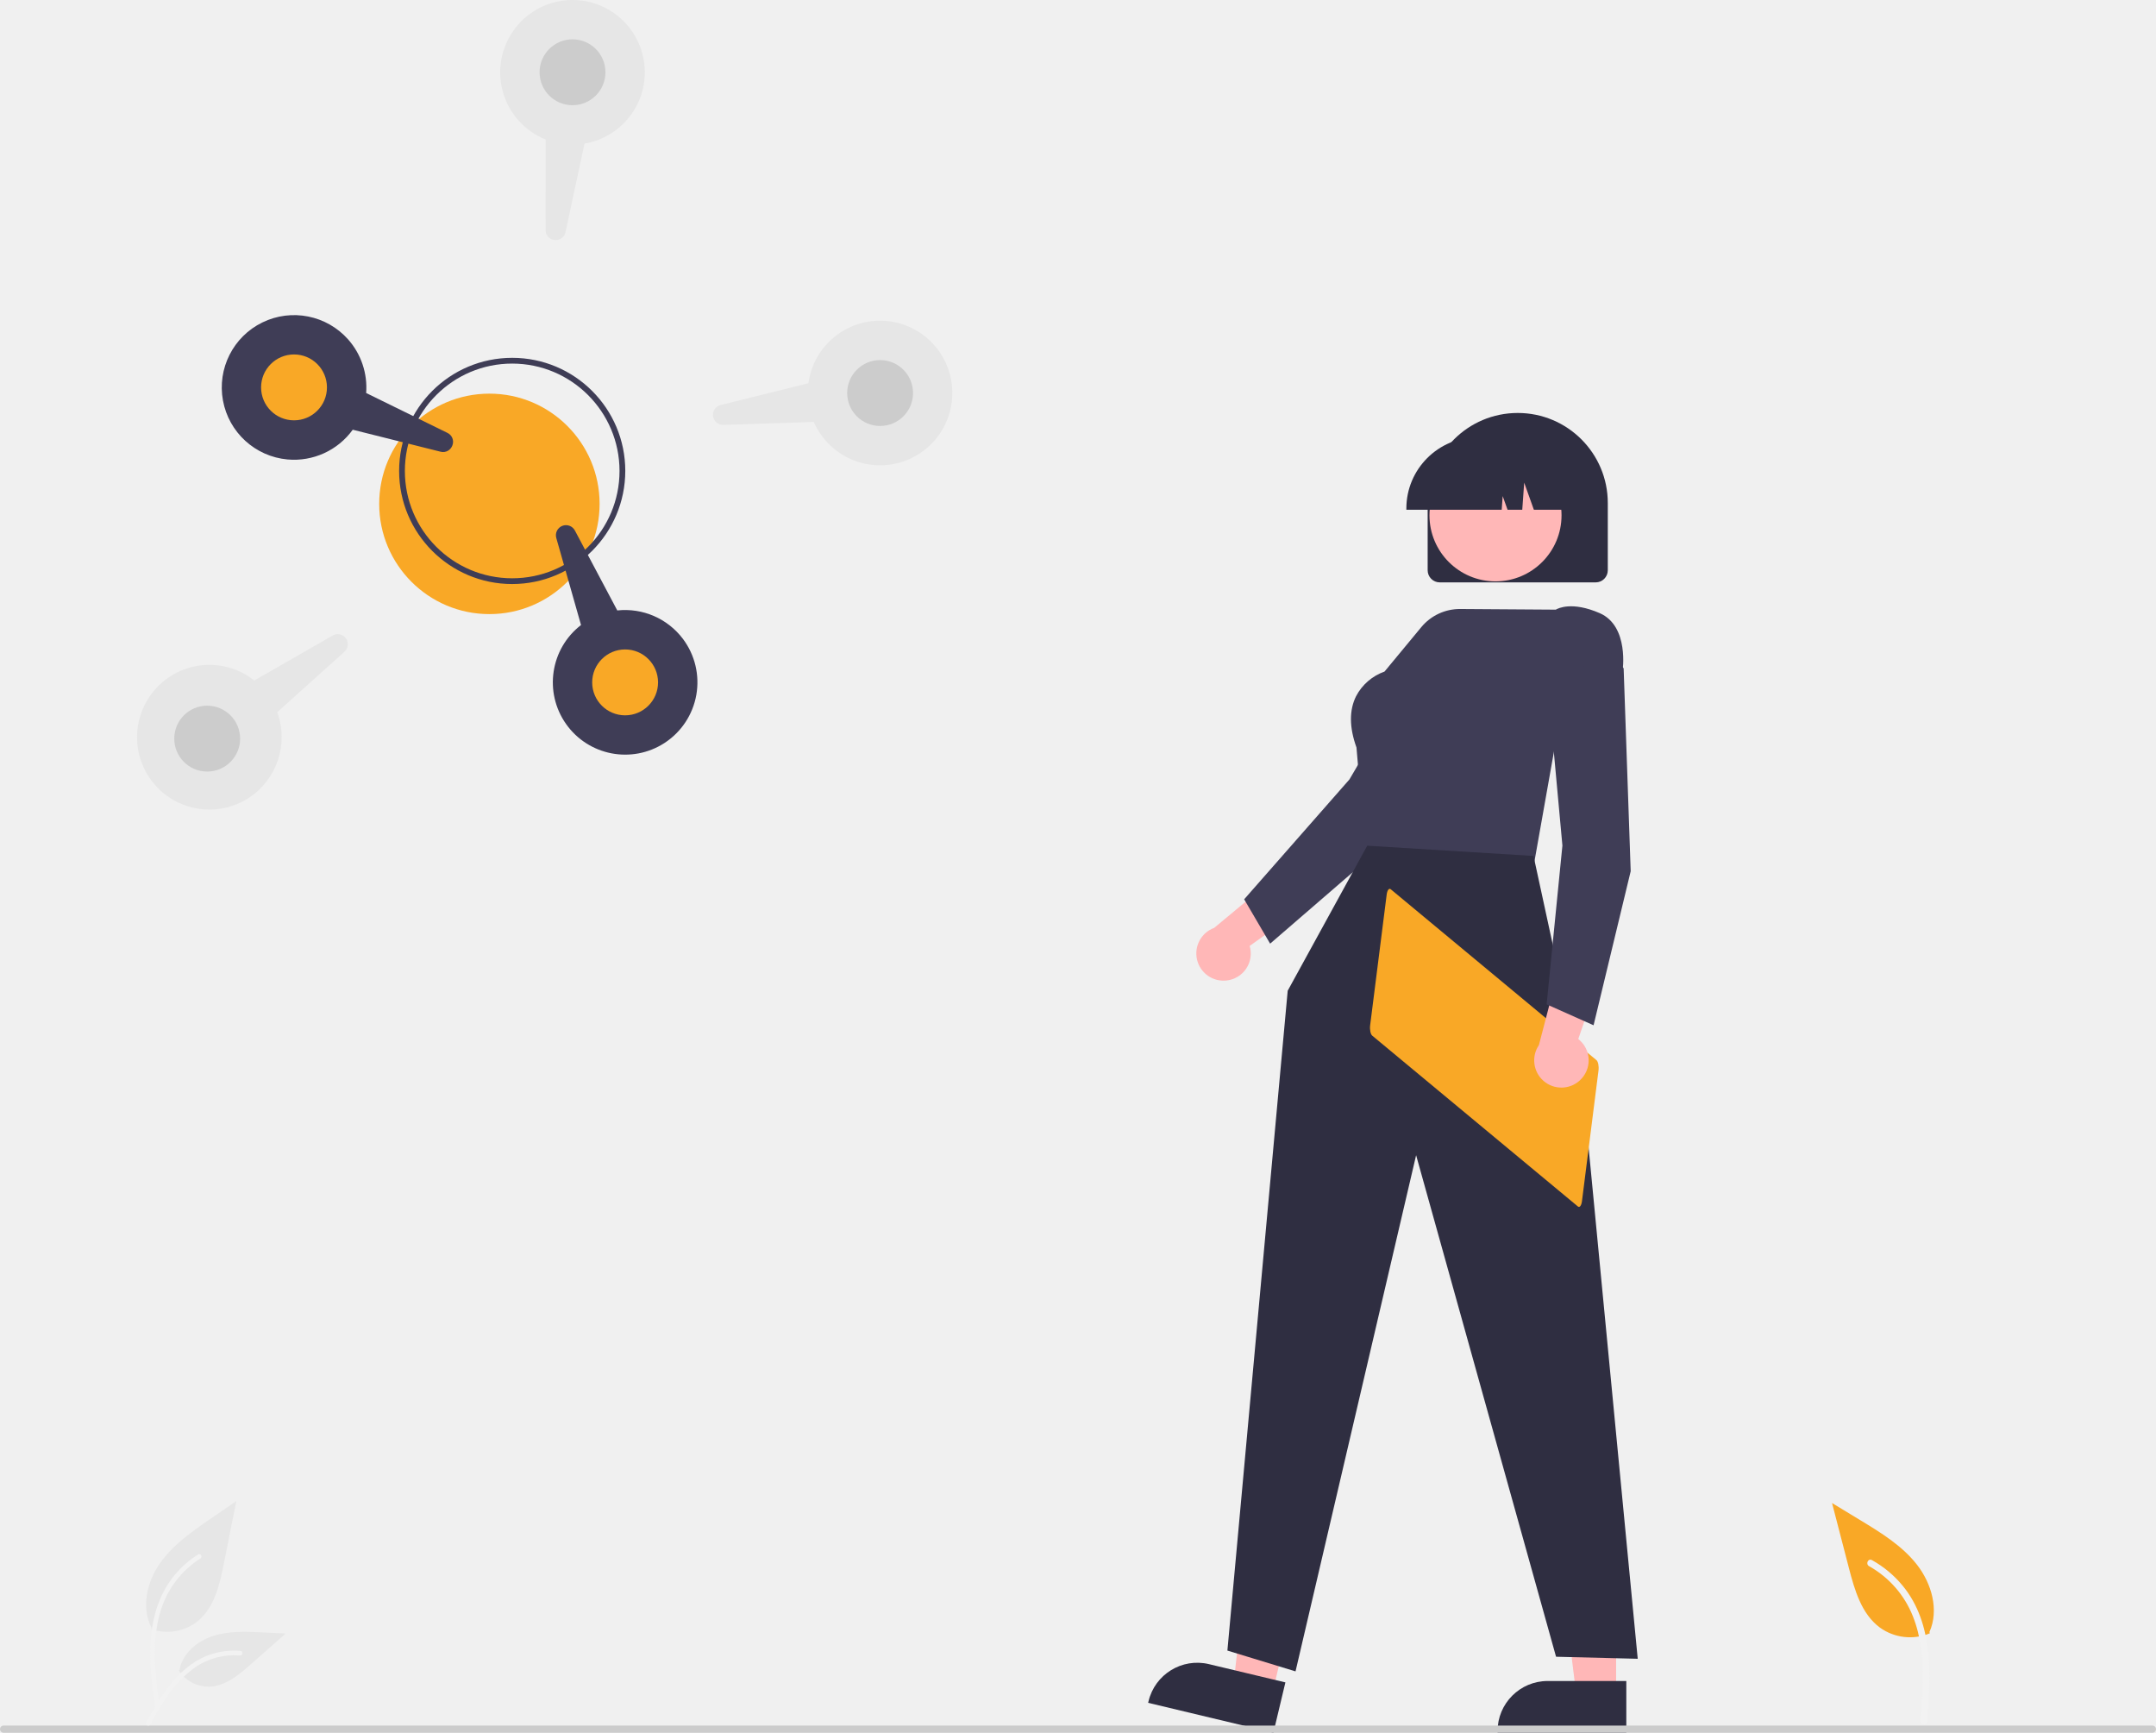
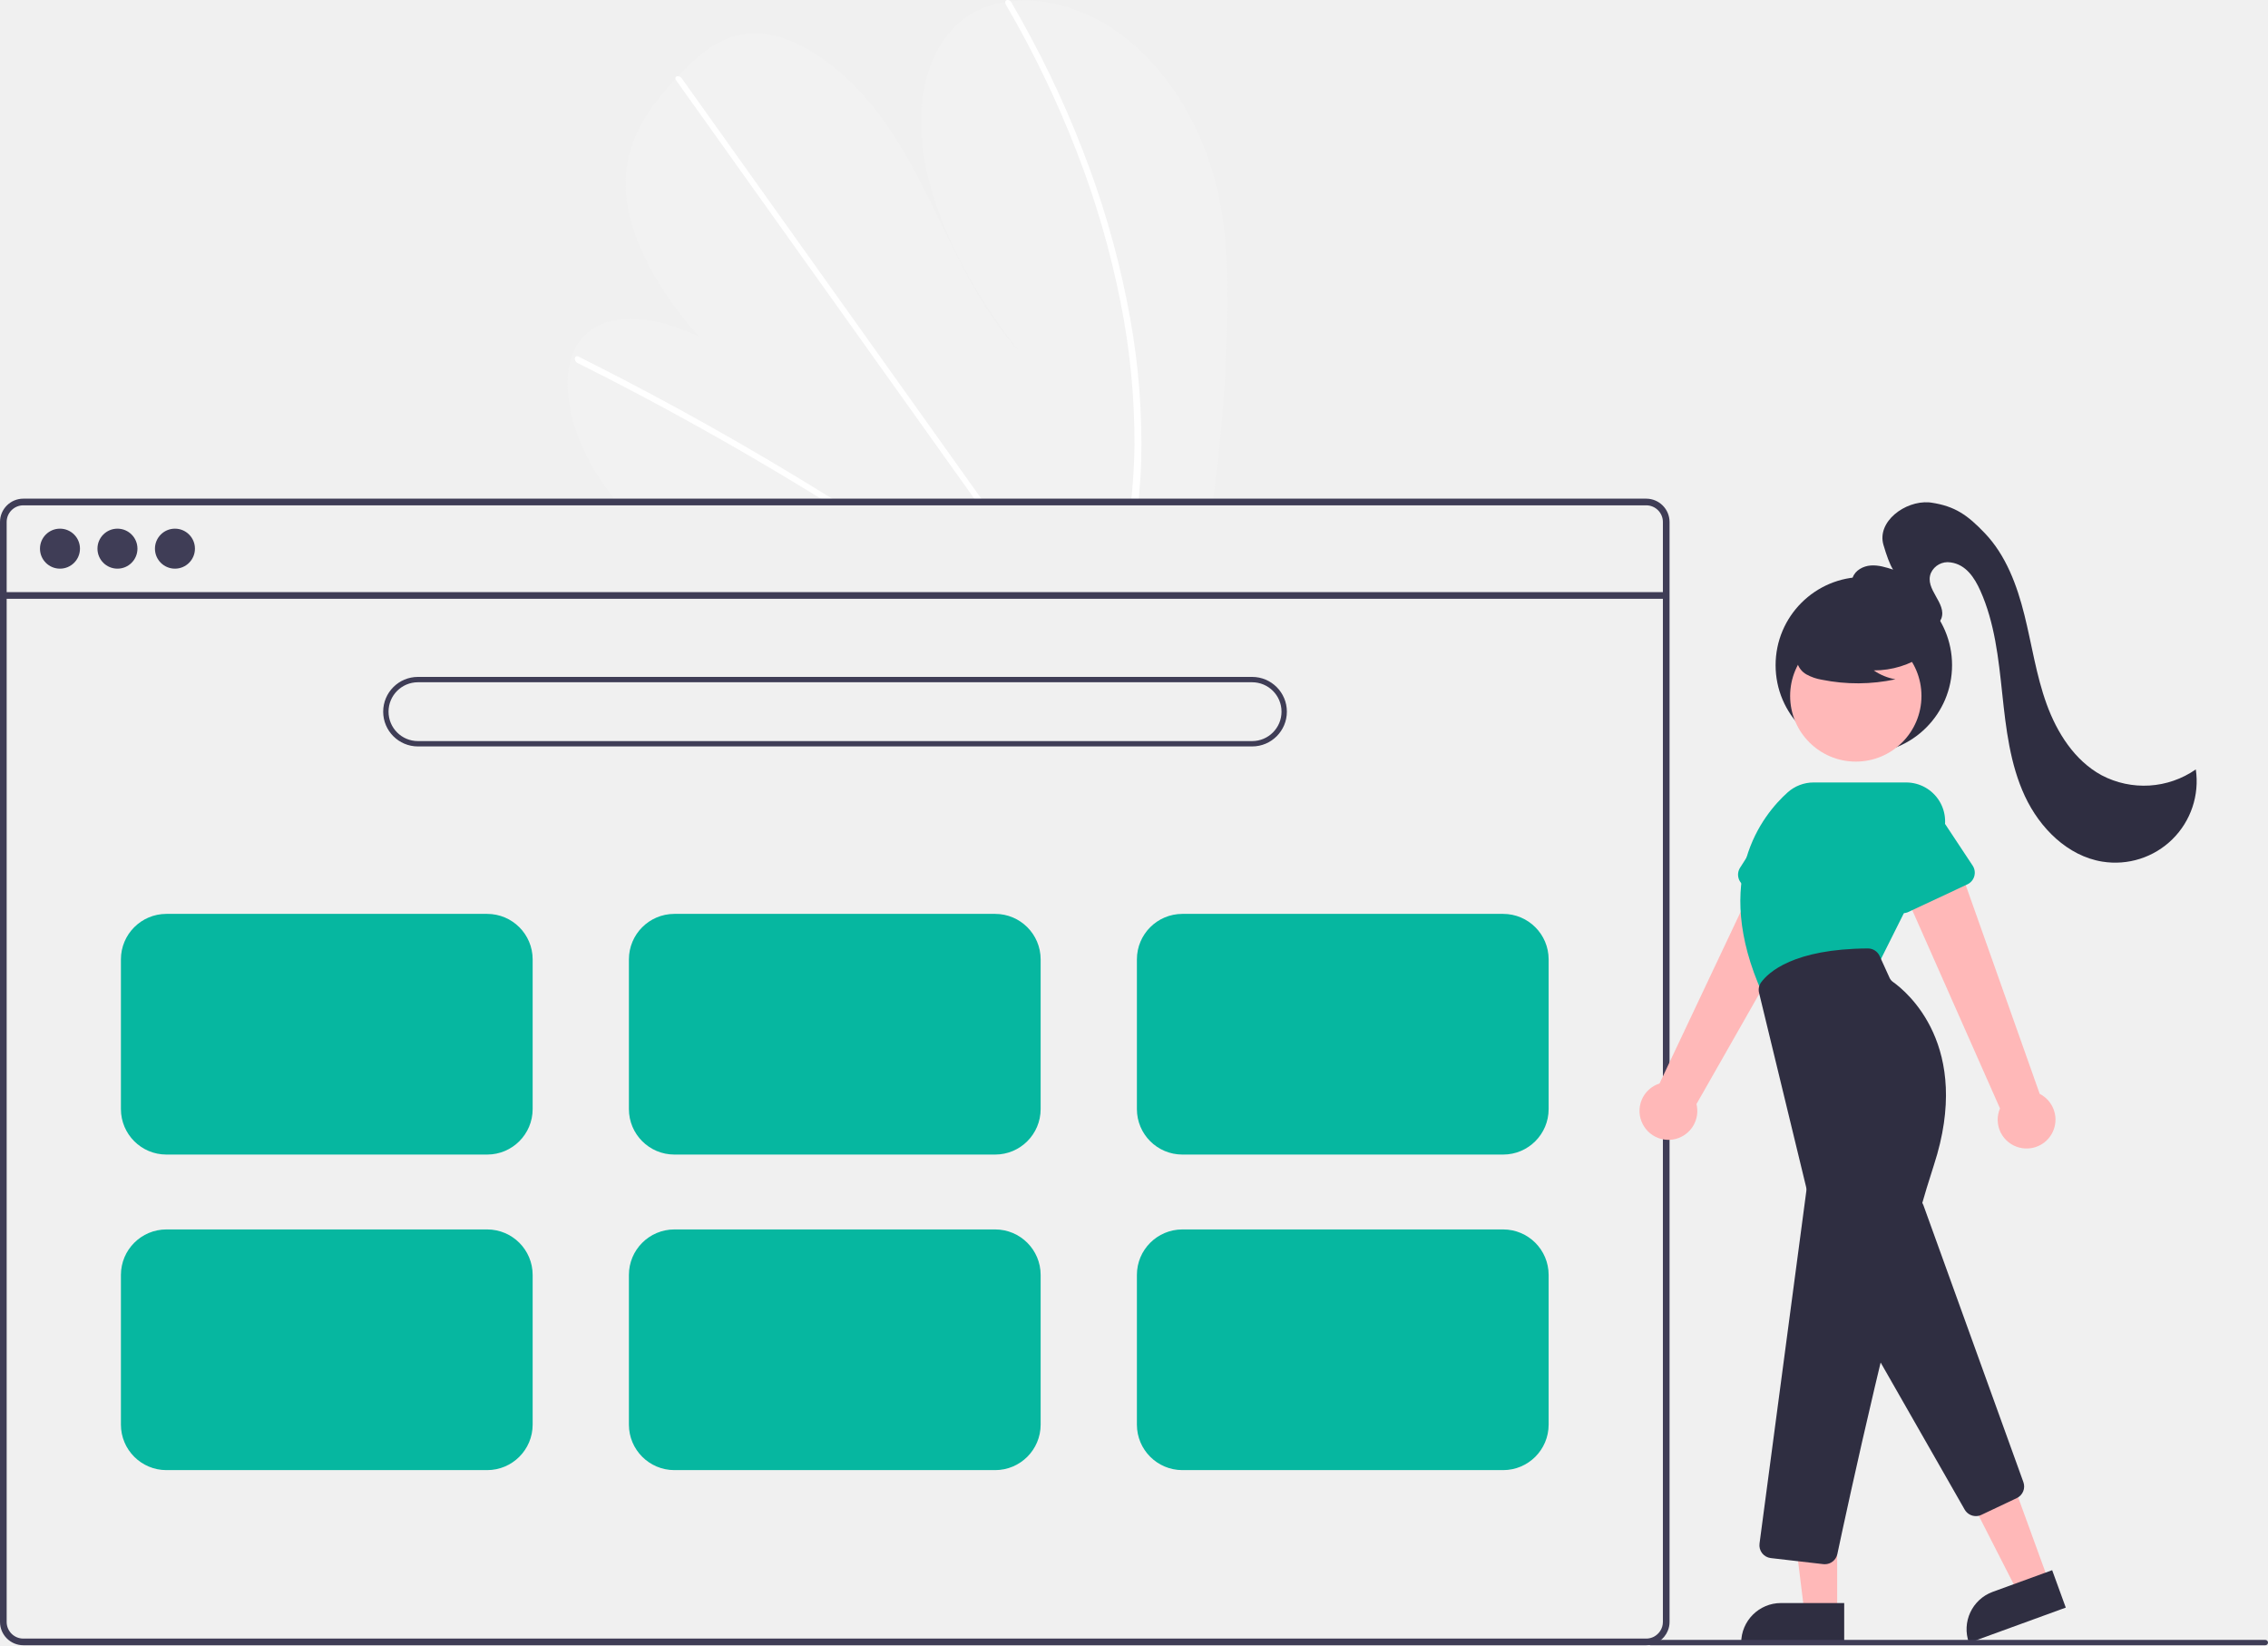
- <svg xmlns="http://www.w3.org/2000/svg" data-name="Layer 1" width="748.775" height="601.626" viewBox="0 0 748.775 601.626">
-   <g id="b260cf92-2bd5-4fcd-825b-b44be0dc1899" data-name="Group 223">
-     <path id="b843f90d-c4df-4e2f-a156-ce9541eb3b1e-101" data-name="Path 2996" d="M651.635,489.618a9.4,9.4,0,0,0,7.986-11.994l27.174-19.41-16.194-6.236-23.322,19.388a9.448,9.448,0,0,0,4.357,18.252Z" transform="translate(-225.6125 -149.1868)" fill="#ffb7b7" />
-     <path id="e3636758-7d48-4a96-a1fa-6d386b1b4589-102" data-name="Path 2997" d="M666.725,476.834l-9.015-15.4.191-.218,36.372-41.408,28.24-48.159,24.523,3.125.362,7.412-.073.111-38.961,58.567-.041.035Z" transform="translate(-225.6125 -149.1868)" fill="#3f3d56" />
-     <path id="baa130ed-3ecb-48db-a86e-eda575f38db0-103" data-name="Path 2998" d="M786.892,737.369h-13.866l-6.6-53.491h20.468Z" transform="translate(-225.6125 -149.1868)" fill="#ffb7b7" />
-     <path id="abe385ac-4f05-433e-b276-ac8b5ab6f7ce-104" data-name="Path 2999" d="M790.429,750.812h-44.716v-.566a17.405,17.405,0,0,1,17.4-17.4h27.314Z" transform="translate(-225.6125 -149.1868)" fill="#2f2e41" />
-     <path id="e36b181c-85ec-4cd2-b637-be2252b66dd9-105" data-name="Path 3000" d="M667.539,736.916l-13.489-3.221,6.005-53.561,19.908,4.753Z" transform="translate(-225.6125 -149.1868)" fill="#ffb7b7" />
-     <path id="fb7972ee-a107-4b5f-b003-4984de888e25-106" data-name="Path 3001" d="M667.857,750.812l-43.494-10.386.131-.55a17.406,17.406,0,0,1,20.971-12.887h0l26.564,6.343Z" transform="translate(-225.6125 -149.1868)" fill="#2f2e41" />
-     <path id="f21104d9-4c40-4f62-bf09-f78239804bca-107" data-name="Path 3002" d="M721.436,347.197v-23.344a31.28,31.28,0,0,1,62.561,0v23.344a4.207,4.207,0,0,1-4.2,4.2H725.638A4.207,4.207,0,0,1,721.436,347.197Z" transform="translate(-225.6125 -149.1868)" fill="#2f2e41" />
-     <circle id="a10709e7-9d95-4087-9d25-b0d1082914a1" data-name="Ellipse 572" cx="519.385" cy="178.924" r="22.934" fill="#ffb7b7" />
-     <path id="a7da3bf7-cbc5-4b77-9456-b3696620f068-108" data-name="Path 3003" d="M714.037,325.72a24.772,24.772,0,0,1,24.744-24.744h4.669a24.772,24.772,0,0,1,24.744,24.744v.467h-9.867l-3.365-9.423-.673,9.423h-5.1l-1.7-4.754-.34,4.754H714.037Z" transform="translate(-225.6125 -149.1868)" fill="#2f2e41" />
-     <path id="a50cdc78-563b-4e85-8635-d3be9a4df01e-109" data-name="Path 3004" d="M758.371,449.152l-58.392-2.222-3.264-38.2c-2.517-6.992-2.558-13-.121-17.844a17.862,17.862,0,0,1,9.861-8.523l12.777-15.432a17.391,17.391,0,0,1,13.5-6.294l33.2.227c.8-.481,5.654-2.948,15.227,1.2,10.383,4.5,7.972,20.134,7.946,20.291l-.024.147-.114.1-22.082,18.6Z" transform="translate(-225.6125 -149.1868)" fill="#3f3d56" />
-     <path id="f45d581f-fa36-4b94-af9d-9c6c8fbc2b7e-110" data-name="Path 3005" d="M700.448,442.825l-27.62,50.358-20.941,229.1,23.66,7.226,41.88-179.218,48.6,174.133,28.366.707-19.311-200.95-16.876-77.8Z" transform="translate(-225.6125 -149.1868)" fill="#2f2e41" />
-     <path id="b2eacdd2-0f38-41e0-9c1d-fed48b17417a-111" data-name="Path 3006" d="M708.607,457.941c-.585-.484-1.212.336-1.4,1.833l-5.745,45.4c-.189,1.5.131,3.1.715,3.591l71.448,59.332c.585.483,1.212-.336,1.4-1.833l5.745-45.4c.189-1.5-.131-3.1-.715-3.59Z" transform="translate(-225.6125 -149.1868)" fill="#f9a826" />
-     <path id="eaf2948c-8380-4d0a-863d-b2557c95df9c-112" data-name="Path 3011" d="M774.24,524.35a9.4,9.4,0,0,0-.495-14.4l10.783-31.605-16.8,4.364-7.656,29.342a9.448,9.448,0,0,0,14.172,12.3Z" transform="translate(-225.6125 -149.1868)" fill="#ffb7b7" />
-     <path id="aa7e7132-63b7-4cde-9eb8-1c9a5bd8e859-113" data-name="Path 3012" d="M779.057,505.17l-16.3-7.264,5.476-55.133-5.1-55.594,21.763-11.745,4.611,5.814v.132l2.443,70.3-.013.053Z" transform="translate(-225.6125 -149.1868)" fill="#3f3d56" />
-   </g>
-   <circle id="a104c3ba-2391-4ae4-a2ed-0c7a4ec32b98" data-name="Ellipse 574" cx="169.968" cy="174.95" r="38.273" fill="#f9a826" />
-   <path d="M403.499,351.973A39.273,39.273,0,1,1,442.772,312.7,39.318,39.318,0,0,1,403.499,351.973Zm0-76.546A37.273,37.273,0,1,0,440.772,312.7,37.315,37.315,0,0,0,403.499,275.427Z" transform="translate(-225.6125 -149.1868)" fill="#3f3d56" />
-   <path d="M381.321,305.61a3.37,3.37,0,0,1-2.727.408l-30.477-7.627A25.168,25.168,0,0,1,325.47,308.718a25.11,25.11,0,1,1,21.055-41.673,25.215,25.215,0,0,1,6.255,18.598l28.205,13.836a3.417,3.417,0,0,1,1.746,4.344A3.64,3.64,0,0,1,381.321,305.61Z" transform="translate(-225.6125 -149.1868)" fill="#3f3d56" />
-   <circle id="bdea7793-cc89-4ee4-bc41-db390ac25cb6" data-name="Ellipse 576" cx="102.114" cy="134.506" r="11.438" fill="#f9a826" />
-   <path d="M420.553,231.974a3.623,3.623,0,0,1-2.334.546,3.417,3.417,0,0,1-3.129-3.483l.028-31.418a25.109,25.109,0,0,1-10.478-38.771A25.109,25.109,0,0,1,445.146,188.491a25.206,25.206,0,0,1-16.532,10.569l-6.602,30.716A3.382,3.382,0,0,1,420.553,231.974Z" transform="translate(-225.6125 -149.1868)" fill="#e6e6e6" />
-   <circle id="ac23f470-f1fd-4c0a-b28f-2bfd55c49f5f" data-name="Ellipse 577" cx="198.832" cy="25.093" r="11.438" fill="#ccc" />
-   <path d="M544.974,306.671a25.202,25.202,0,0,1-22.484,2.501,25.211,25.211,0,0,1-14.254-13.484l-31.4,1.026a3.5,3.5,0,0,1-.958-6.895l30.489-7.573a25.109,25.109,0,0,1,35.085-19.547,25.113,25.113,0,0,1,3.522,43.973Z" transform="translate(-225.6125 -149.1868)" fill="#e6e6e6" />
-   <circle id="aced7de5-95df-4d5e-8d90-342903f1c606" data-name="Ellipse 578" cx="305.659" cy="136.462" r="11.438" fill="#ccc" />
-   <path d="M456.368,407.174a25.11,25.11,0,0,1-28.966-40.973l-8.591-30.219.481-.137-.481.137a3.5,3.5,0,0,1,6.458-2.597l14.724,27.751a25.17,25.17,0,0,1,22.83,9.918,25.113,25.113,0,0,1-6.374,36.067Z" transform="translate(-225.6125 -149.1868)" fill="#3f3d56" />
-   <circle id="efff25db-6063-46bc-8769-3c9fa49c679b" data-name="Ellipse 579" cx="217.103" cy="236.932" r="11.438" fill="#f9a826" />
-   <path d="M311.994,426.236a25.12,25.12,0,1,1,1.942-40.767l27.243-15.646a3.5,3.5,0,0,1,4.083,5.638l-23.366,21.001a25.196,25.196,0,0,1-9.902,29.774Z" transform="translate(-225.6125 -149.1868)" fill="#e6e6e6" />
-   <circle id="b7a6057d-d1c4-409a-903f-7471ccbd4961" data-name="Ellipse 584" cx="71.956" cy="256.457" r="11.438" fill="#ccc" />
-   <path id="a964de07-9e14-4299-908e-8aea823fdb33-114" data-name="Path 2960" d="M226.86,750.813h746.281a1.247,1.247,0,0,0,0-2.494h-746.281a1.247,1.247,0,0,0,0,2.494Z" transform="translate(-225.6125 -149.1868)" fill="#ccc" />
-   <g id="b2bc0a60-0311-4cde-abcb-a5800f320ca8" data-name="Group 58">
-     <path id="be932d9d-31a5-4040-8d3a-b30c81a41453-115" data-name="Path 438" d="M278.145,714.819a16.868,16.868,0,0,0,16.29-2.87c5.706-4.789,7.494-12.678,8.95-19.984l4.305-21.608-9.013,6.206c-6.482,4.463-13.11,9.069-17.6,15.534s-6.447,15.289-2.841,22.285" transform="translate(-225.6125 -149.1868)" fill="#e6e6e6" />
-     <path id="bf6519ca-44fa-4a1e-8245-55bfa3a5f4dd-116" data-name="Path 439" d="M279.536,742.483c-1.135-8.265-2.3-16.636-1.505-24.99.707-7.419,2.97-14.665,7.578-20.607a34.281,34.281,0,0,1,8.795-7.97c.879-.555,1.689.839.813,1.391a32.589,32.589,0,0,0-12.89,15.555c-2.806,7.138-3.257,14.919-2.773,22.5.292,4.586.912,9.141,1.537,13.691a.835.835,0,0,1-.563.991.811.811,0,0,1-.991-.563Z" transform="translate(-225.6125 -149.1868)" fill="#f2f2f2" />
-     <path id="bc5fe27d-4a3b-42f9-a167-72a86e254dcc-117" data-name="Path 442" d="M287.702,729.22a12.417,12.417,0,0,0,10.82,5.584c5.477-.26,10.043-4.083,14.154-7.712l12.158-10.734-8.046-.385c-5.786-.277-11.722-.535-17.234,1.249s-10.594,6.079-11.6,11.784" transform="translate(-225.6125 -149.1868)" fill="#e6e6e6" />
-     <path id="f74e8047-25f3-41ff-822a-fe23ad51caa4-118" data-name="Path 443" d="M276.329,747.234c5.461-9.664,11.8-20.4,23.115-23.836a25.792,25.792,0,0,1,9.723-1c1.032.089.775,1.68-.256,1.591a23.963,23.963,0,0,0-15.516,4.1,40.329,40.329,0,0,0-10.664,11.508c-1.766,2.689-3.348,5.492-4.93,8.292C277.296,748.785,275.818,748.139,276.329,747.234Z" transform="translate(-225.6125 -149.1868)" fill="#f2f2f2" />
-   </g>
-   <g id="b2aed082-565e-46c2-a27d-03e098432d58" data-name="Group 222">
-     <path id="b9bce9a2-00ae-4a65-ae59-7035543b092c-119" data-name="Path 2961" d="M895.833,716.289a17.875,17.875,0,0,1-17.408-2.045c-6.327-4.719-8.699-12.957-10.684-20.595L861.874,671.051l9.913,6.018c7.13,4.326,14.42,8.797,19.56,15.365s7.75,15.783,4.359,23.401" transform="translate(-225.6125 -149.1868)" fill="#f9a826" />
-     <path id="bdcddb59-4389-453b-946d-a62e607fd832-120" data-name="Path 2962" d="M894.905,746.94c1.261-15.929,2.347-33.845-8.398-47.053a37.131,37.131,0,0,0-10.795-9.024c-1.304-.725-2.276,1.381-.975,2.106a34.495,34.495,0,0,1,15.211,17.388c2.826,7.077,3.556,14.757,3.463,22.318-.057,4.631-.426,9.249-.788,13.866C892.503,748.013,894.788,748.429,894.905,746.94Z" transform="translate(-225.6125 -149.1868)" fill="#f2f2f2" />
-   </g>
+ <svg xmlns="http://www.w3.org/2000/svg" data-name="Layer 1" width="848.284" height="615.234" viewBox="0 0 848.284 615.234">
+   <path d="M634.899,256.958a554.592,554.592,0,0,1-5.228,71.262c-.115.829-.239,1.659-.354,2.488L406.04,329.46c-.656-.824-1.301-1.657-1.926-2.501-2.085-2.792-4.038-5.663-5.832-8.633-8.62-14.308-12.567-31.061-8.612-42.619l.071-.18a20.281,20.281,0,0,1,3.958-6.878c9.017-10.15,27.248-8.458,43.792-.265-14.839-16.243-26.655-36.739-27.553-55.035-.88-17.845,8.451-30.593,18.572-41.427.332-.358.664-.706.996-1.054.161-.179.332-.348.493-.527,7.896-8.256,17.102-16.395,30.427-15.41,14.614,1.082,30.816,13.322,42.177,27.586,11.36,14.254,18.91,30.446,26.562,46.249,7.662,15.793,15.951,31.99,28.246,45.489C540.758,253.192,527.332,229.226,522.372,205.918s-.595-45.694,14.247-56.671a34.713,34.713,0,0,1,15.205-6.135c.64-.106,1.291-.193,1.951-.269,13.739-1.563,30.143,3.188,44.1,14.547,15.37,12.506,26.027,31.046,31.329,48.646C634.505,223.635,635.07,240.578,634.899,256.958Z" transform="translate(-175.858 -142.383)" fill="#f2f2f2" />
+   <path d="M488.818,329.923l-4.269-.024q-2.033-1.271-4.086-2.513c-.847-.535-1.704-1.05-2.562-1.574q-21.243-12.974-42.751-24.889Q413.661,288.997,391.956,278.171a1.789,1.789,0,0,1-1.029-2.046.515.515,0,0,1,.071-.15c.202-.379.653-.536,1.311-.213,1.775.89,3.56,1.78,5.335,2.69q21.764,11.012,43.342,23.123,21.563,12.106,42.879,25.28c.299.182.598.373.897.555C486.118,328.247,487.463,329.085,488.818,329.923Z" transform="translate(-175.858 -142.383)" fill="#fff" />
+   <path d="M543.868,330.23l-2.64-.015c-.595-.833-1.181-1.667-1.776-2.5q-20.985-29.428-41.962-58.855-34.351-48.178-68.682-96.355a1.7,1.7,0,0,1-.297-.582c-.196-.711.327-1.128.996-1.054a2.006,2.006,0,0,1,1.395.888q19.259,27.018,38.509,54.016,34.173,47.937,68.336,95.863c1.449,2.028,2.897,4.066,4.346,6.094C542.687,328.564,543.282,329.397,543.868,330.23Z" transform="translate(-175.858 -142.383)" fill="#fff" />
+   <path d="M602.684,314.899c-.135,4.449-.429,8.828-.814,13.166q-.112,1.244-.224,2.489l-2.77-.015c.085-.829.169-1.659.244-2.489.585-6.267,1.001-12.605,1.057-19.114a266.656,266.656,0,0,0-5.25-53.75,334.665,334.665,0,0,0-16.259-55.842A383.492,383.492,0,0,0,552.068,144.093a1.476,1.476,0,0,1-.245-.981c.114-.789,1.165-1.024,1.951-.269a2.293,2.293,0,0,1,.397.502q1.917,3.296,3.763,6.611a383.228,383.228,0,0,1,25.461,55.443,333.081,333.081,0,0,1,15.157,55.926A263.074,263.074,0,0,1,602.684,314.899Z" transform="translate(-175.858 -142.383)" fill="#fff" />
+   <path d="M791.578,328.857h-607a8.728,8.728,0,0,0-8.72,8.72v411.32a8.728,8.728,0,0,0,8.72,8.72h607a8.712,8.712,0,0,0,6.63-3.06,2.043,2.043,0,0,0,.19-.24,8.166,8.166,0,0,0,1.25-2.11,8.507,8.507,0,0,0,.66-3.31V337.577A8.73,8.73,0,0,0,791.578,328.857Zm6.24,420.04a6.175,6.175,0,0,1-1.03,3.42,6.446,6.446,0,0,1-2.36,2.12,6.184,6.184,0,0,1-2.85.69h-607a6.238,6.238,0,0,1-6.23-6.23V337.577a6.238,6.238,0,0,1,6.23-6.23h607a6.239,6.239,0,0,1,6.24,6.23Z" transform="translate(-175.858 -142.383)" fill="#3f3d56" />
+   <rect x="1.243" y="221.423" width="621.957" height="2.493" fill="#3f3d56" />
+   <circle cx="22.432" cy="205.17" r="7.478" fill="#3f3d56" />
+   <circle cx="43.932" cy="205.17" r="7.478" fill="#3f3d56" />
+   <circle cx="65.433" cy="205.17" r="7.478" fill="#3f3d56" />
+   <path d="M644.177,421.509h-312a13,13,0,0,1,0-26h312a13,13,0,0,1,0,26Zm-312-24a11,11,0,0,0,0,22h312a11,11,0,0,0,0-22Z" transform="translate(-175.858 -142.383)" fill="#3f3d56" />
+   <path d="M358.083,574.127h-120a17.019,17.019,0,0,1-17-17v-56a17.019,17.019,0,0,1,17-17h120a17.019,17.019,0,0,1,17,17v56A17.019,17.019,0,0,1,358.083,574.127Z" transform="translate(-175.858 -142.383)" fill="#06b7a0" />
+   <path d="M548.083,574.127h-120a17.019,17.019,0,0,1-17-17v-56a17.019,17.019,0,0,1,17-17h120a17.019,17.019,0,0,1,17,17v56A17.019,17.019,0,0,1,548.083,574.127Z" transform="translate(-175.858 -142.383)" fill="#06b7a0" />
+   <path d="M738.083,574.127h-120a17.019,17.019,0,0,1-17-17v-56a17.019,17.019,0,0,1,17-17h120a17.019,17.019,0,0,1,17,17v56A17.019,17.019,0,0,1,738.083,574.127Z" transform="translate(-175.858 -142.383)" fill="#06b7a0" />
+   <path d="M358.083,692.127h-120a17.019,17.019,0,0,1-17-17v-56a17.019,17.019,0,0,1,17-17h120a17.019,17.019,0,0,1,17,17v56A17.019,17.019,0,0,1,358.083,692.127Z" transform="translate(-175.858 -142.383)" fill="#06b7a0" />
+   <path d="M548.083,692.127h-120a17.019,17.019,0,0,1-17-17v-56a17.019,17.019,0,0,1,17-17h120a17.019,17.019,0,0,1,17,17v56A17.019,17.019,0,0,1,548.083,692.127Z" transform="translate(-175.858 -142.383)" fill="#06b7a0" />
+   <path d="M738.083,692.127h-120a17.019,17.019,0,0,1-17-17v-56a17.019,17.019,0,0,1,17-17h120a17.019,17.019,0,0,1,17,17v56A17.019,17.019,0,0,1,738.083,692.127Z" transform="translate(-175.858 -142.383)" fill="#06b7a0" />
+   <circle cx="697.115" cy="248.744" r="33" fill="#2f2e41" />
+   <path d="M790.301,562.796a10.743,10.743,0,0,1,6.253-15.24l41.816-88.459,19.128,13.413-47.119,82.735a10.801,10.801,0,0,1-20.078,7.551Z" transform="translate(-175.858 -142.383)" fill="#ffb8b8" />
+   <path d="M826.133,470.841a4.812,4.812,0,0,1,.552-3.973l13.001-20.382a13.377,13.377,0,0,1,24.456,10.85l-6.549,23.353a4.817,4.817,0,0,1-6.604,3.096L828.78,473.855A4.811,4.811,0,0,1,826.133,470.841Z" transform="translate(-175.858 -142.383)" fill="#06b7a0" />
+   <path d="M931.348,571.566a10.743,10.743,0,0,1-7.445-14.694l-39.602-89.472,22.655-5.706,31.804,89.742a10.801,10.801,0,0,1-7.412,20.13Z" transform="translate(-175.858 -142.383)" fill="#ffb8b8" />
+   <polygon points="766.285 591.358 754.765 595.553 733.105 553.115 750.107 546.924 766.285 591.358" fill="#ffb8b8" />
+   <path d="M923.479,735.693H947.123a0,0,0,0,1,0,0v14.887a0,0,0,0,1,0,0H908.592a0,0,0,0,1,0,0v0A14.887,14.887,0,0,1,923.479,735.693Z" transform="translate(-374.1125 219.9076) rotate(-20.00652)" fill="#2f2e41" />
+   <path d="M910.695,706.898l-43.887-76.802a4.822,4.822,0,0,1,.052-4.868l19.762-32.937a4.817,4.817,0,0,1,8.661.841l37.364,103.468a4.799,4.799,0,0,1-2.469,5.99l-13.239,6.271a4.774,4.774,0,0,1-2.044.459A4.84,4.84,0,0,1,910.695,706.898Z" transform="translate(-175.858 -142.383)" fill="#2f2e41" />
+   <circle cx="694.111" cy="260.239" r="24.561" fill="#ffb8b8" />
+   <path d="M835.034,513.874c-19.342-42.889.157-66.859,9.439-75.173a14.557,14.557,0,0,1,9.73-3.721h34.599a14.576,14.576,0,0,1,13.038,21.095l-23.13,46.259-43.488,11.96Z" transform="translate(-175.858 -142.383)" fill="#06b7a0" />
+   <path d="M885.651,483.434a4.812,4.812,0,0,1-2.645-3.015l-6.924-23.163a13.377,13.377,0,0,1,24.198-11.413l13.39,20.223a4.817,4.817,0,0,1-1.974,7.022l-22.033,10.314A4.811,4.811,0,0,1,885.651,483.434Z" transform="translate(-175.858 -142.383)" fill="#06b7a0" />
+   <polygon points="687.147 602.955 674.887 602.954 669.055 555.666 687.149 555.667 687.147 602.955" fill="#ffb8b8" />
+   <path d="M666.13,599.451h23.644a0,0,0,0,1,0,0v14.887a0,0,0,0,1,0,0H651.243a0,0,0,0,1,0,0v0A14.887,14.887,0,0,1,666.13,599.451Z" fill="#2f2e41" />
+   <path d="M857.81,727.286l-19.629-2.264a4.818,4.818,0,0,1-4.223-5.42l17.518-131.9a3.75,3.75,0,0,0-.073-1.377l-17.608-72.645a4.761,4.761,0,0,1,.754-3.926c2.73-3.764,12.086-12.537,39.914-12.703h.03a4.834,4.834,0,0,1,4.397,2.827l3.712,8.166a3.763,3.763,0,0,0,1.253,1.513c5.11,3.617,29.862,23.918,15.328,68.489-14.285,43.807-32.587,128.855-36.111,145.459a4.791,4.791,0,0,1-4.698,3.814A4.925,4.925,0,0,1,857.81,727.286Z" transform="translate(-175.858 -142.383)" fill="#2f2e41" />
+   <path d="M895.777,387.173A33.405,33.405,0,0,1,876.686,393.073a20.471,20.471,0,0,0,8.114,3.338,67.359,67.359,0,0,1-27.514.155,17.807,17.807,0,0,1-5.76-1.978,7.289,7.289,0,0,1-3.555-4.755c-.604-3.449,2.083-6.582,4.876-8.693A35.967,35.967,0,0,1,883.071,375.1c3.376.873,6.759,2.347,8.951,5.059s2.843,6.891.753,9.684Z" transform="translate(-175.858 -142.383)" fill="#2f2e41" />
+   <path d="M879.378,370.088c-2.806-.934-5.693-1.914-7.916-3.864s-3.634-5.139-2.635-7.922c.963-2.682,3.896-4.248,6.738-4.459s5.638.669,8.351,1.537c-1.227-1.854-2.495-5.449-3.605-9.241-2.532-8.652,8.02-16.553,17.011-15.901q.397.029.769.083c9.066,1.323,13.769,4.781,20.101,11.403,7.921,8.284,12.063,19.461,14.837,30.582s4.403,22.564,8.305,33.341S951.817,426.785,961.88,432.271a33.982,33.982,0,0,0,35.26-2.173,30.442,30.442,0,0,1-34.972,34.484c-12.992-2.098-23.4-12.563-28.958-24.491s-7.077-25.281-8.471-38.367-2.807-26.434-8.185-38.445c-2.177-4.861-5.381-9.809-11.107-10.585a6.89,6.89,0,0,0-7.387,3.959c-2.518,6.094,6.096,11.254,3.889,17.061a6.393,6.393,0,0,1-5.692,3.887c-4.164.274-7.584-2.113-10.806-4.416C878.859,368.472,879.378,370.088,879.378,370.088Z" transform="translate(-175.858 -142.383)" fill="#2f2e41" />
+   <path d="M1023.142,757.617h-230a1,1,0,0,1,0-2h230a1,1,0,0,1,0,2Z" transform="translate(-175.858 -142.383)" fill="#3f3d56" />
</svg>
